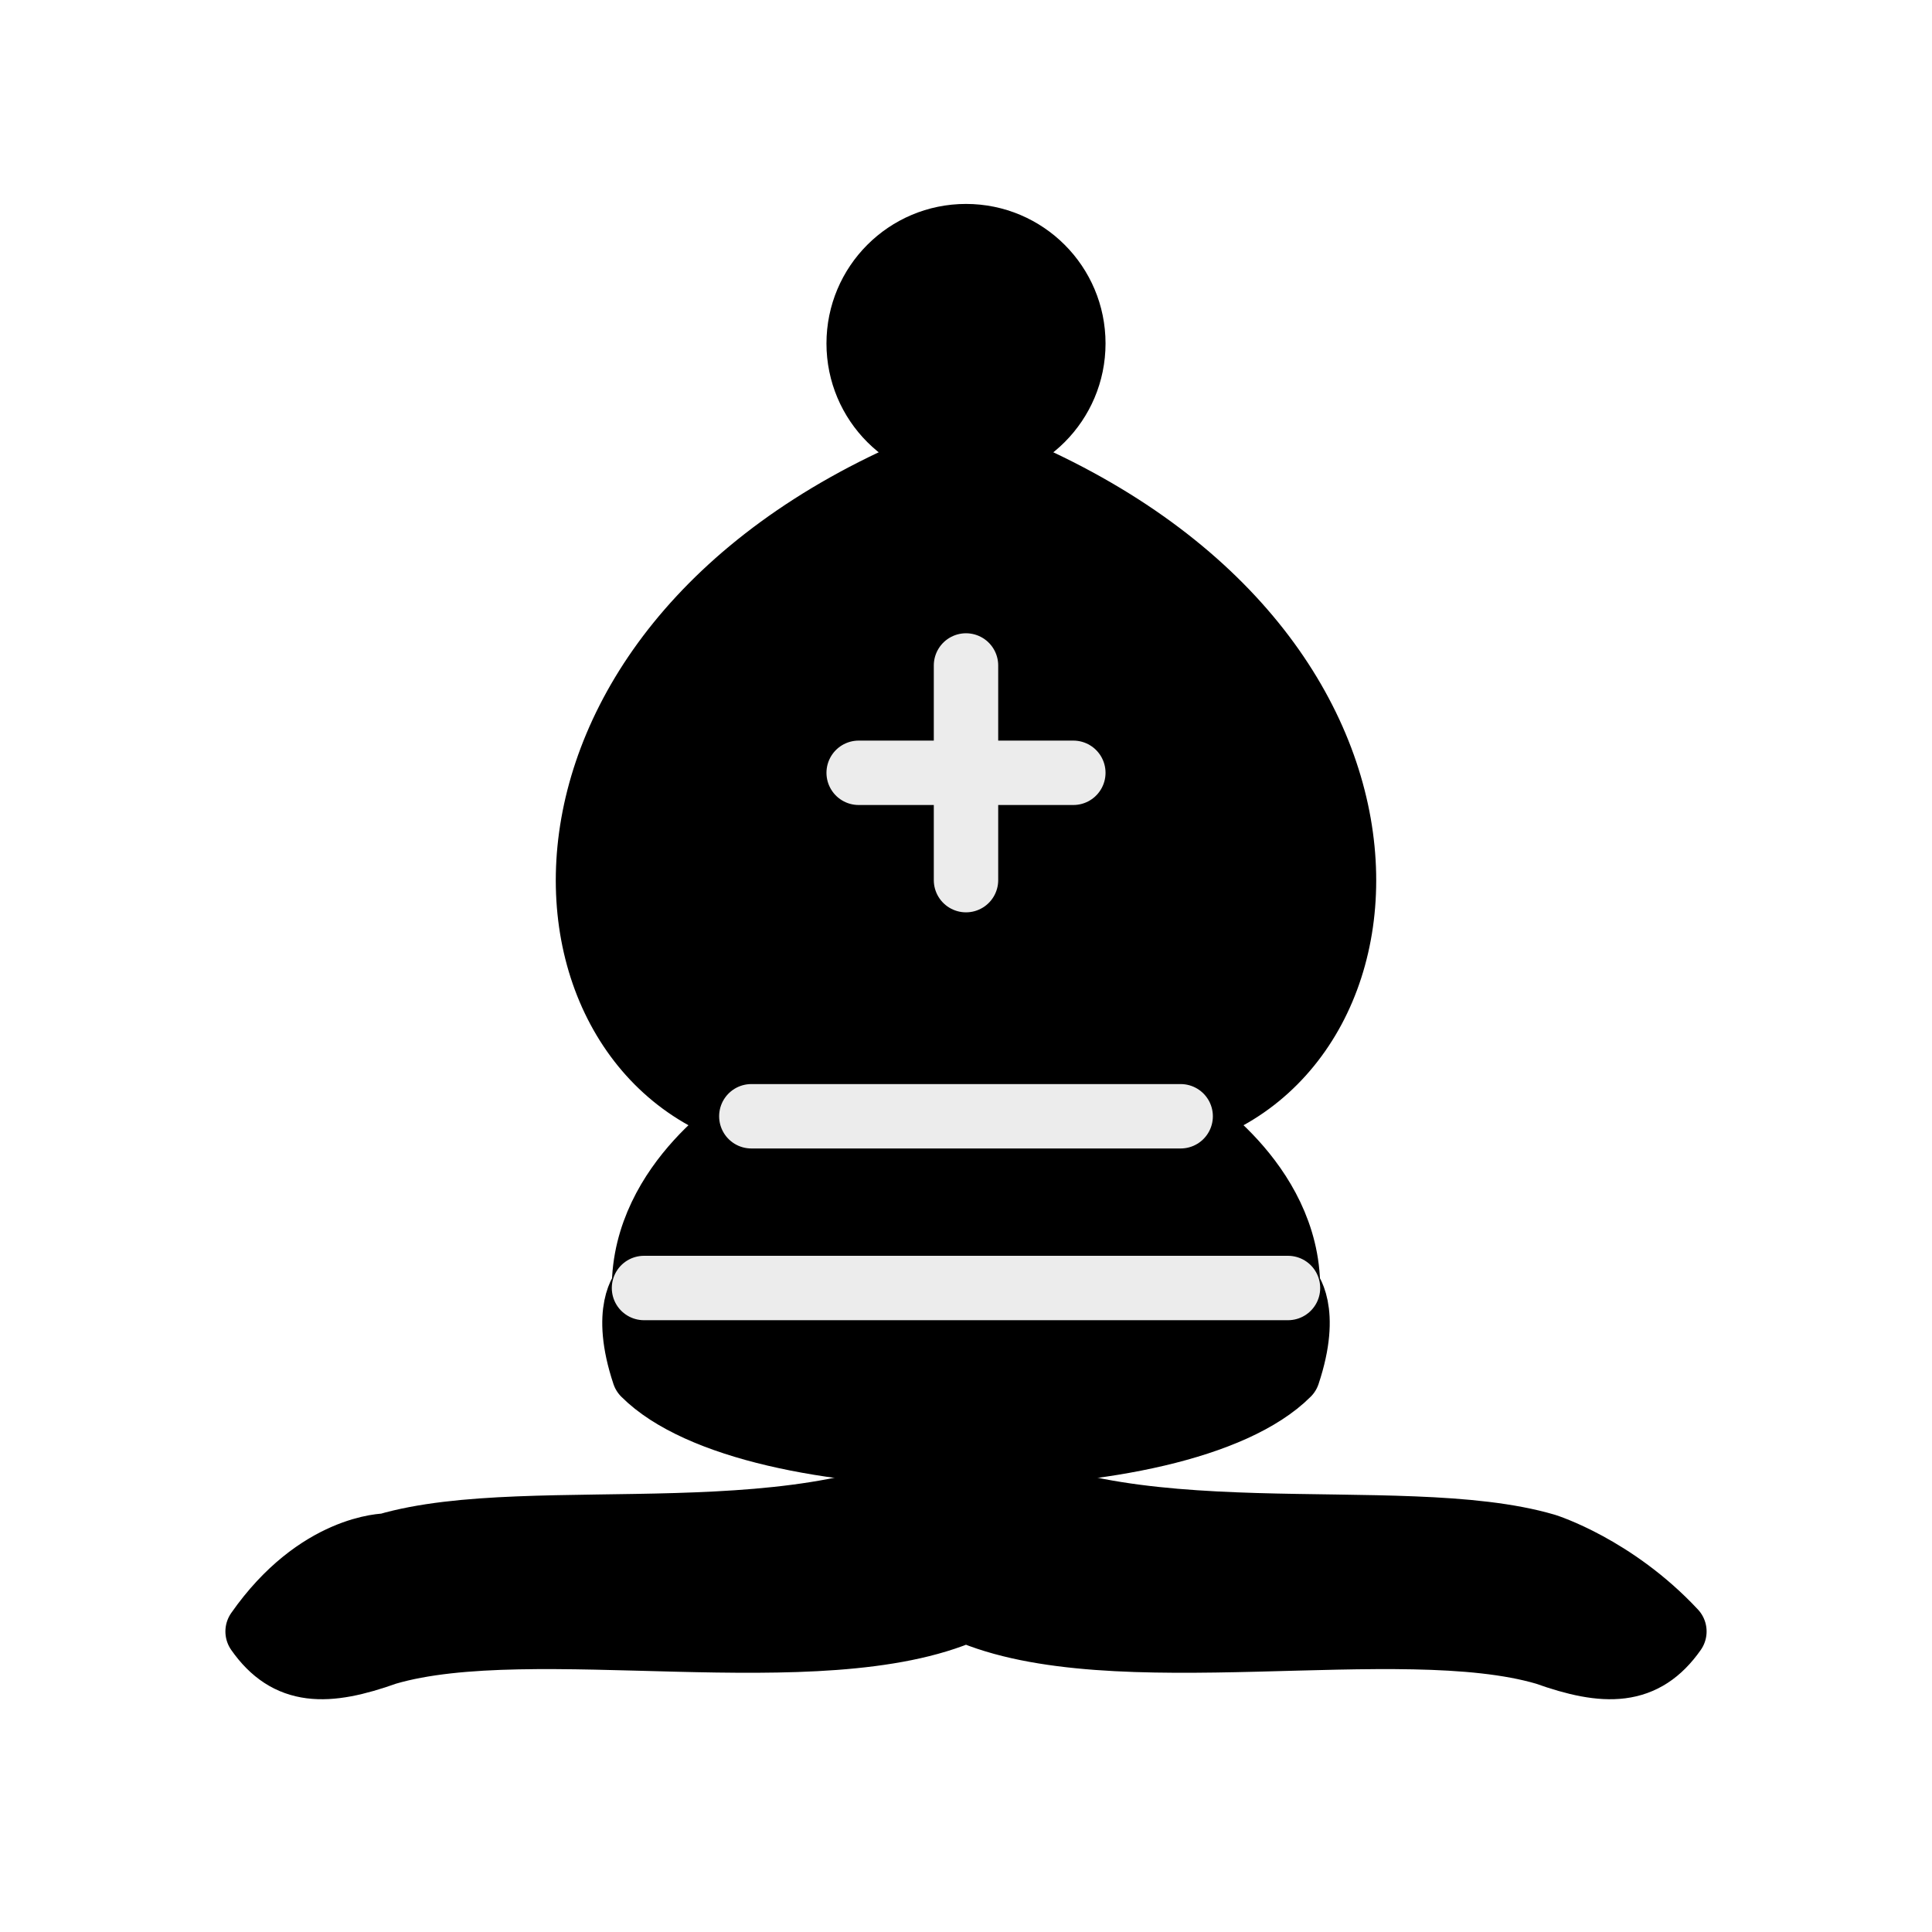
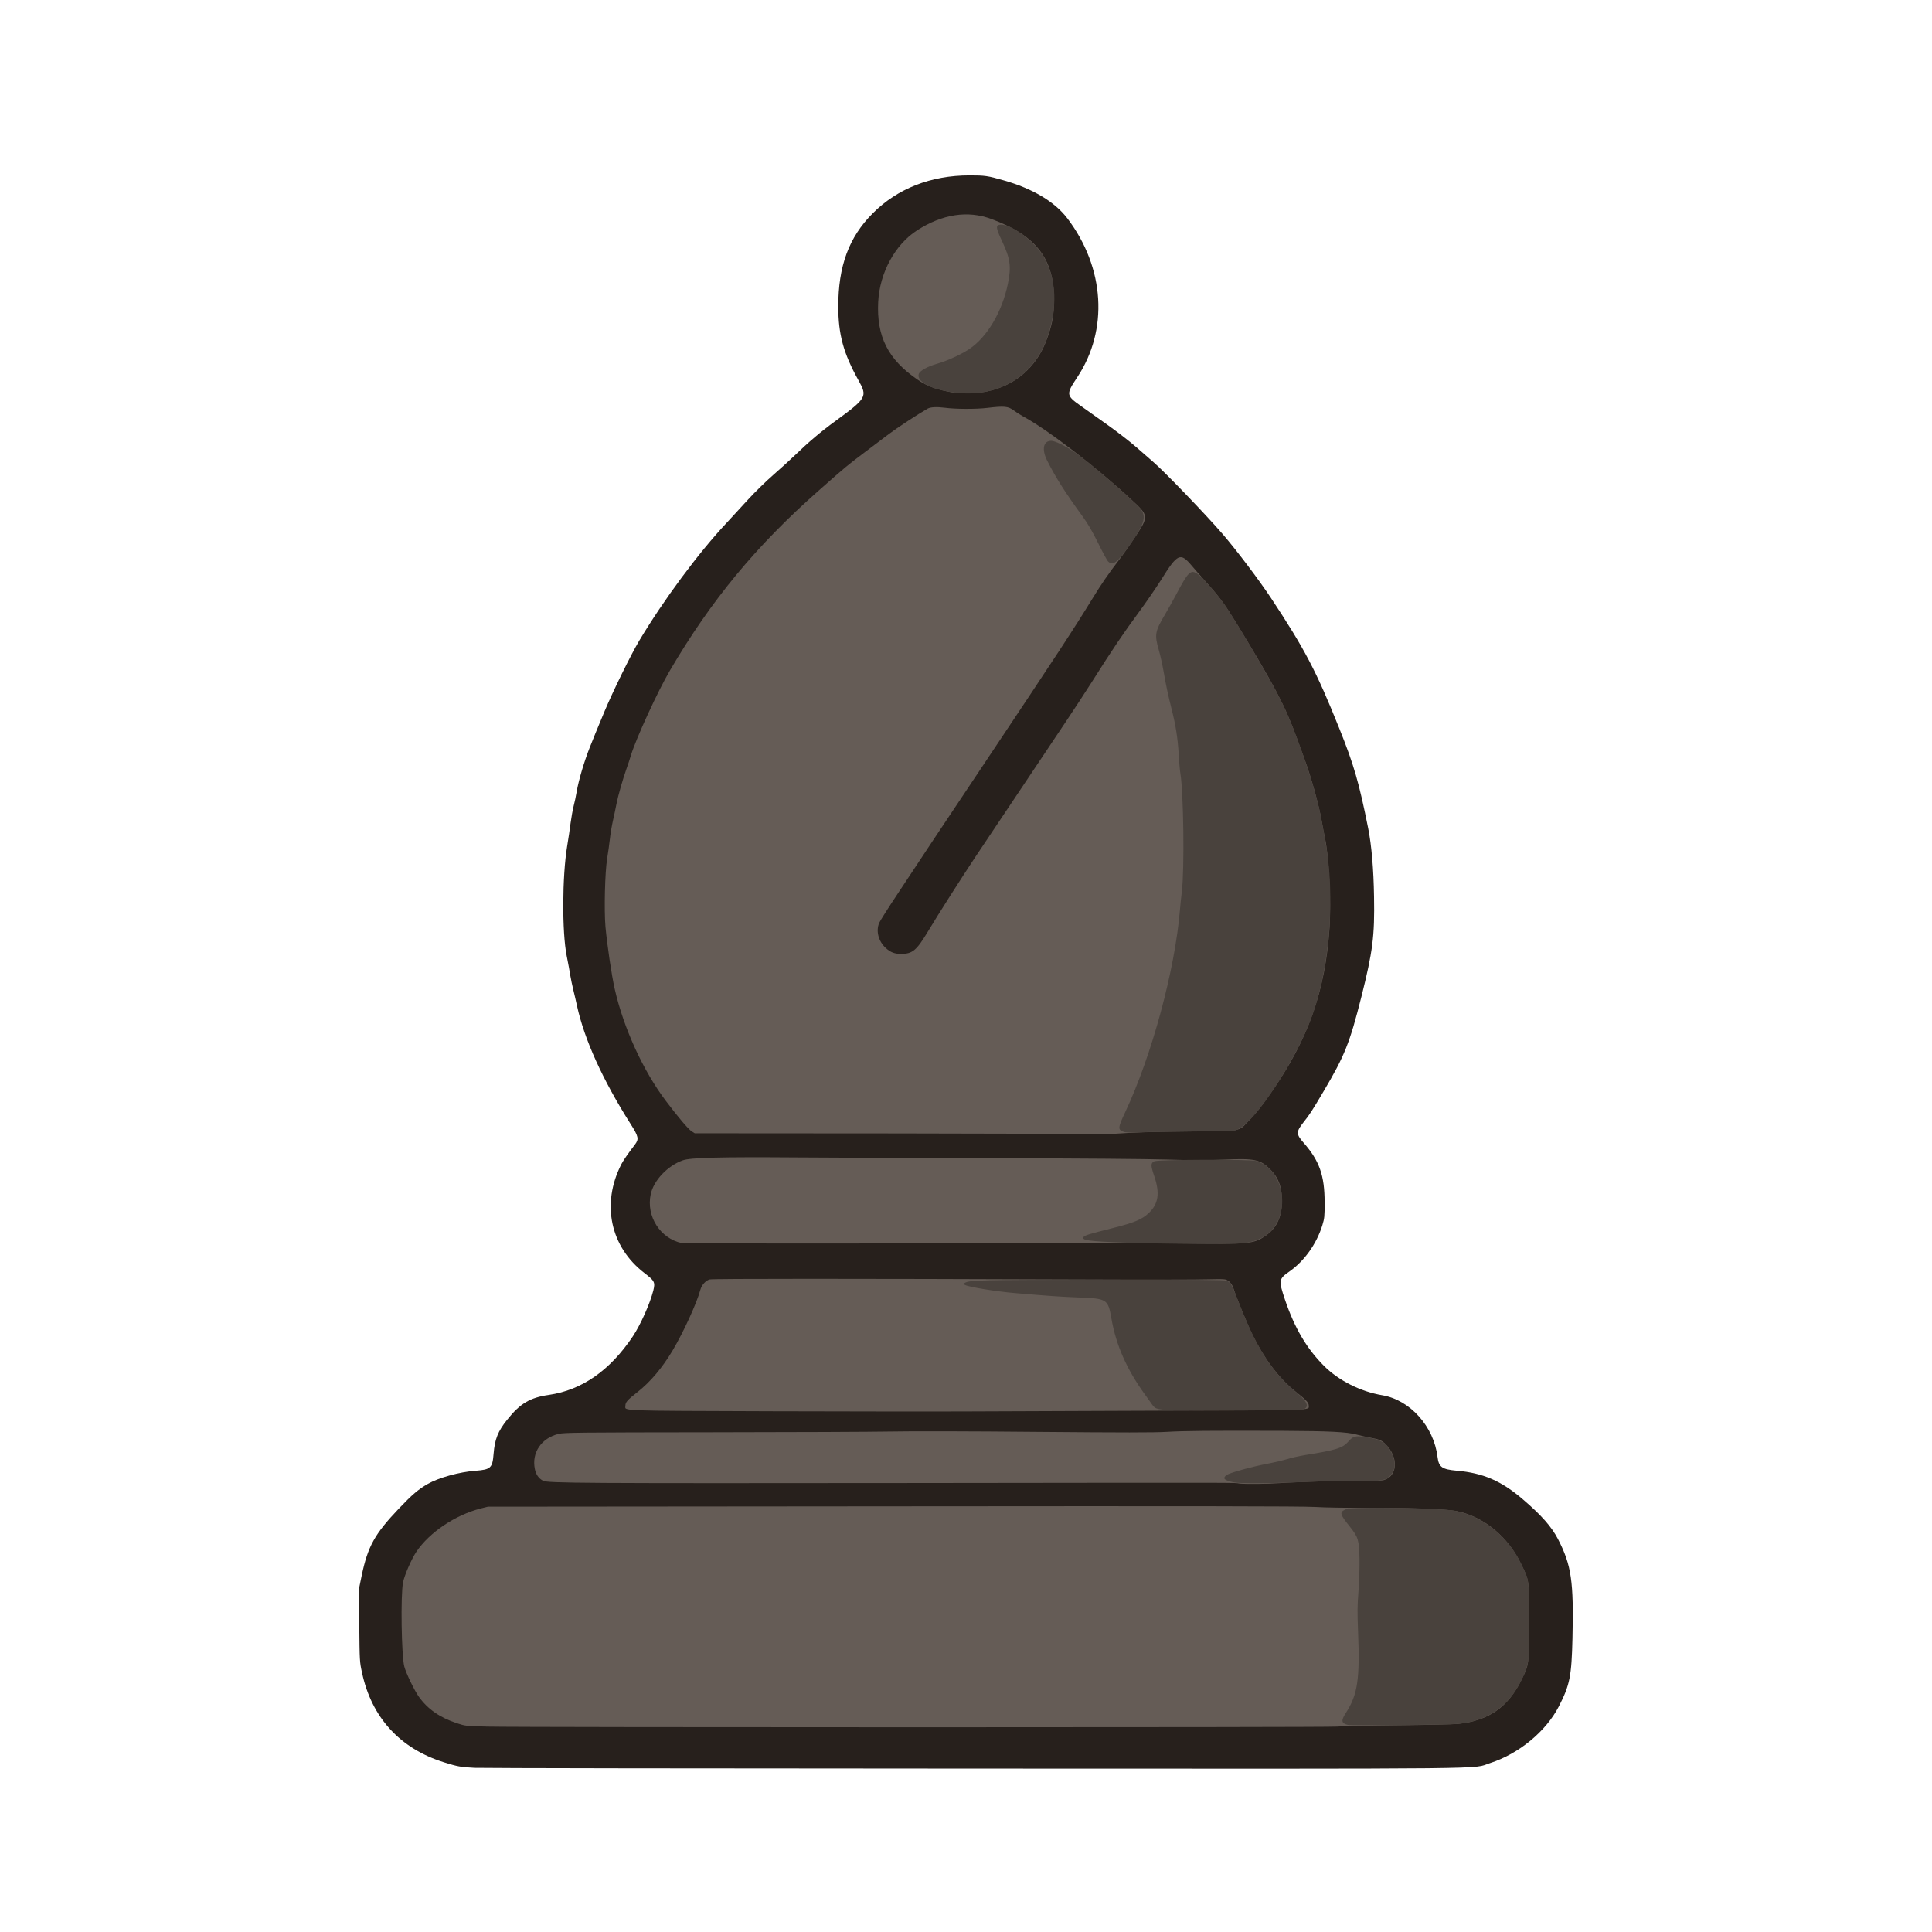
- <svg xmlns="http://www.w3.org/2000/svg" width="45" height="45" viewBox="0 0 45 45">
-   <g fill="none" fill-rule="evenodd" stroke="#000" stroke-linecap="round" stroke-linejoin="round" stroke-width="1.5">
-     <g fill="#000" stroke-linecap="butt">
-       <path d="M9 36c3.4-1 10.1.4 13.5-2 3.4 2.4 10.1 1 13.5 2 0 0 1.6.5 3 2-.7 1-1.6 1-3 .5-3.4-1-10.1.5-13.5-1-3.4 1.5-10.1 0-13.5 1-1.4.5-2.3.5-3-.5 1.4-2 3-2 3-2z" />
-       <path d="M15 32c2.5 2.5 12.5 2.5 15 0 .5-1.5 0-2 0-2 0-2.5-2.5-4-2.5-4 5.5-1.5 6-11.5-5-15.5-11 4-10.5 14-5 15.5 0 0-2.5 1.5-2.5 4 0 0-.5.5 0 2z" />
-       <path d="M25 8a2.5 2.5 0 1 1-5 0 2.5 2.5 0 1 1 5 0z" />
-     </g>
-     <path stroke="#ececec" stroke-linejoin="miter" d="M17.5 26h10M15 30h15m-7.5-14.5v5M20 18h5" />
+ <svg xmlns="http://www.w3.org/2000/svg" viewBox="0 0 512 512">
+   <g transform="translate(89 41) scale(1.82705)">
+     <path fill="#27201C" fill-rule="evenodd" d="M20.12,233.98C18.15,233.88 17.62,233.79 15.66,233.17C9.29,231.17 5.19,226.68 3.80,220.19C3.45,218.58 3.45,218.51 3.40,213.28L3.36,207.99L3.75,206.09C4.64,201.86 5.62,200.08 9.12,196.40C11.06,194.36 11.97,193.58 13.34,192.80C14.92,191.89 17.94,191.06 20.26,190.89C22.47,190.72 22.72,190.49 22.88,188.45C23.05,186.32 23.51,185.16 24.85,183.49C26.72,181.14 28.16,180.28 30.89,179.89C35.69,179.19 39.76,176.36 43.09,171.38C44.20,169.71 45.57,166.64 46.05,164.74C46.34,163.55 46.24,163.35 44.77,162.22C39.80,158.41 38.48,152.17 41.41,146.43C41.70,145.87 42.41,144.84 43.38,143.58C43.99,142.77 43.92,142.42 42.73,140.55C38.71,134.21 36.04,128.31 34.98,123.45C34.85,122.82 34.60,121.78 34.44,121.12C34.28,120.47 34.09,119.54 34.01,119.06C33.94,118.57 33.70,117.28 33.48,116.18C32.80,112.72 32.83,104.71 33.55,100.31C33.72,99.28 33.95,97.76 34.05,96.94C34.16,96.11 34.36,95.01 34.49,94.49C34.63,93.97 34.83,93.01 34.94,92.36C35.21,90.75 36.02,88.02 36.82,86.00C37.45,84.41 37.75,83.67 38.97,80.75C40.18,77.85 42.79,72.53 44.00,70.50C47.55,64.56 52.62,57.72 56.71,53.37C57.45,52.57 58.85,51.06 59.81,50.00C60.77,48.95 62.43,47.33 63.50,46.40C64.57,45.47 65.94,44.22 66.56,43.62C68.49,41.75 70.36,40.16 72.38,38.69C77.04,35.28 77.14,35.11 75.79,32.69C73.63,28.82 72.88,26.05 72.88,22.04C72.87,16.16 74.42,11.96 77.88,8.50C81.45,4.91 86.31,3.00 91.90,3.00C94.16,3.00 94.53,3.05 96.87,3.72C101.07,4.91 104.29,6.83 106.12,9.25C111.54,16.40 112.10,25.43 107.53,32.30C105.89,34.77 105.91,34.92 108.09,36.46C108.76,36.94 110.47,38.15 111.88,39.15C113.29,40.15 115.18,41.61 116.07,42.39C116.96,43.17 118.08,44.15 118.56,44.56C120.18,45.95 126.16,52.16 128.62,55.01C130.66,57.38 133.88,61.64 135.65,64.31C140.55,71.72 142.20,74.87 145.54,83.19C147.67,88.49 148.42,91.08 149.75,97.75C150.23,100.18 150.53,103.64 150.59,107.65C150.69,113.36 150.40,115.58 148.76,122.12C147.06,128.86 146.35,130.66 143.24,135.91C141.60,138.68 141.25,139.23 140.37,140.33C139.27,141.72 139.27,142.06 140.38,143.32C142.67,145.93 143.42,148.06 143.42,151.94C143.43,154.03 143.40,154.26 143.09,155.29C142.26,157.97 140.49,160.46 138.34,161.97C136.75,163.08 136.73,163.26 137.67,166.07C139.06,170.18 140.82,173.17 143.33,175.68C145.46,177.81 148.63,179.41 151.79,179.94C155.82,180.62 159.27,184.47 159.80,188.90C159.98,190.36 160.45,190.69 162.57,190.88C166.41,191.21 169.06,192.36 172.18,195.04C174.88,197.35 176.34,199.01 177.28,200.82C179.22,204.59 179.56,206.92 179.37,215.19C179.24,220.69 178.99,221.96 177.40,225.06C175.53,228.70 171.59,231.95 167.42,233.29C164.64,234.19 170.80,234.12 92.44,234.09C53.59,234.08 21.05,234.03 20.12,233.98Z" />
+     <path fill="#655C56" fill-rule="evenodd" d="M22.00,228.00C18.82,227.92 18.81,227.92 17.56,227.51C15.08,226.69 13.33,225.47 12.04,223.67C11.38,222.73 10.20,220.30 9.93,219.29C9.52,217.74 9.38,208.92 9.75,207.08C9.95,206.04 10.97,203.70 11.68,202.64C13.58,199.82 17.33,197.30 21.05,196.35L22.06,196.10L80.69,196.05C124.80,196.01 139.98,196.03 142.00,196.14C143.48,196.23 146.71,196.28 149.19,196.26C155.28,196.22 161.07,196.43 162.59,196.74C166.48,197.54 169.96,200.39 171.87,204.31C173.14,206.92 173.06,206.40 173.06,212.75C173.06,219.13 173.09,218.95 171.99,221.19C170.04,225.19 167.22,227.15 162.77,227.61C162.11,227.68 158.07,227.77 153.81,227.81C149.55,227.85 145.67,227.94 145.19,228.00C144.22,228.13 27.30,228.13 22.00,228.00ZM131.06,192.74C129.93,192.61 134.38,192.61 83.25,192.67C35.76,192.72 30.70,192.69 30.05,192.34C29.43,192.01 29.03,191.45 28.87,190.66C28.37,188.27 29.81,186.14 32.33,185.54C33.11,185.35 35.15,185.33 54.44,185.31C66.12,185.30 77.85,185.25 80.50,185.20C83.30,185.14 92.17,185.16 101.67,185.25C114.39,185.36 118.57,185.36 120.50,185.25C122.99,185.10 126.75,185.06 137.50,185.10C144.07,185.13 146.65,185.26 148.01,185.63C148.52,185.77 149.39,185.97 149.94,186.07C151.40,186.34 151.69,186.46 152.28,187.05C154.19,188.96 154.02,191.71 151.96,192.26C151.62,192.35 150.53,192.38 148.75,192.35C146.41,192.30 139.82,192.49 137.00,192.68C135.17,192.81 131.92,192.84 131.06,192.74ZM63.24,182.26C40.48,182.18 42.00,182.24 42.00,181.45C42.00,180.95 42.29,180.62 43.76,179.47C45.63,178.00 47.36,175.95 48.85,173.44C50.42,170.80 52.36,166.56 52.87,164.65C53.06,163.95 53.66,163.28 54.23,163.14C54.70,163.02 75.09,163.02 107.06,163.14C116.69,163.18 125.46,163.17 126.56,163.12C127.65,163.08 128.75,163.08 128.99,163.14C129.53,163.26 130.03,163.81 130.24,164.54C130.53,165.52 132.36,169.99 132.98,171.23C134.76,174.78 136.87,177.55 139.28,179.46C140.84,180.71 141.12,181.02 141.12,181.46C141.12,182.15 142.37,182.11 118.75,182.18C106.75,182.22 94.04,182.27 90.50,182.29C86.96,182.31 74.69,182.29 63.24,182.26ZM50.19,157.87C47.05,157.21 44.99,153.98 45.67,150.79C46.09,148.79 48.11,146.65 50.33,145.86C51.43,145.47 55.70,145.36 66.81,145.44C71.97,145.48 85.10,145.53 96.00,145.56C107.69,145.58 117.81,145.66 120.69,145.75C124.45,145.87 126.29,145.87 128.75,145.76C133.27,145.55 134.11,145.73 135.56,147.20C136.84,148.50 137.32,149.96 137.22,152.25C137.13,154.30 136.35,155.79 134.84,156.82C133.15,157.99 132.41,158.06 123.06,157.93C118.87,157.88 113.47,157.84 111.06,157.85C85.45,157.94 50.58,157.96 50.19,157.87ZM110.61,142.07C110.57,142.03 97.37,141.98 81.30,141.96L52.06,141.94L51.59,141.64C51.14,141.36 49.67,139.63 47.89,137.27C44.58,132.90 41.72,126.64 40.45,121.00C39.99,118.97 39.36,114.67 39.11,112.00C38.90,109.62 39.03,104.09 39.35,102.12C39.49,101.27 39.67,99.97 39.75,99.25C39.82,98.53 40.03,97.32 40.20,96.56C40.37,95.81 40.60,94.74 40.70,94.19C40.92,93.04 41.59,90.68 42.14,89.12C42.35,88.54 42.65,87.64 42.80,87.12C43.56,84.64 46.69,77.82 48.46,74.81C54.42,64.64 60.97,56.72 70.00,48.75C74.03,45.19 74.13,45.11 76.69,43.18C77.86,42.30 79.46,41.09 80.25,40.49C81.36,39.65 84.42,37.64 85.84,36.83C86.24,36.60 87.17,36.55 88.32,36.70C89.90,36.91 92.85,36.92 94.52,36.72C96.96,36.43 97.50,36.48 98.34,37.09C98.74,37.39 99.45,37.84 99.92,38.09C103.37,39.98 110.42,45.41 115.34,49.98C117.95,52.40 117.95,52.38 115.93,55.47C115.27,56.46 114.22,57.96 113.58,58.80C112.08,60.76 111.02,62.30 109.79,64.31C107.02,68.83 104.39,72.84 94.01,88.38C91.32,92.40 87.94,97.46 86.51,99.62C85.08,101.79 82.81,105.22 81.46,107.25C80.11,109.28 78.92,111.16 78.81,111.43C78.32,112.60 78.70,114.07 79.74,115.04C80.45,115.70 81.06,115.93 82.07,115.92C83.65,115.89 84.23,115.41 85.84,112.74C87.30,110.30 90.80,104.81 92.82,101.77C94.56,99.16 102.45,87.36 105.88,82.25C107.01,80.57 108.72,77.95 109.68,76.44C112.52,71.94 114.36,69.21 116.40,66.46C117.46,65.03 118.94,62.87 119.70,61.67C122.10,57.81 122.50,57.63 124.19,59.66C124.53,60.07 125.42,61.09 126.17,61.92C128.23,64.21 128.95,65.20 130.80,68.23C136.18,77.05 137.72,80.00 139.39,84.62C139.80,85.76 140.30,87.11 140.49,87.62C141.43,90.11 142.61,94.36 143.01,96.69C143.15,97.51 143.35,98.55 143.45,99.00C144.04,101.56 144.39,108.28 144.14,112.12C143.53,121.31 141.04,128.34 135.65,136.06C134.21,138.13 133.63,138.86 132.32,140.23C130.91,141.70 131.59,141.58 123.88,141.67C117.81,141.74 116.19,141.79 112.00,142.07C111.28,142.12 110.65,142.12 110.61,142.07ZM89.75,34.54C87.13,34.08 85.87,33.64 84.40,32.64C80.10,29.72 78.40,26.36 78.67,21.31C78.89,17.11 81.13,13.01 84.31,10.97C87.99,8.61 91.65,8.05 95.08,9.32C101.61,11.74 104.20,15.10 104.18,21.12C104.17,23.38 103.89,24.80 103.01,27.09C101.17,31.84 96.87,34.66 91.56,34.61C90.74,34.60 89.92,34.57 89.75,34.54Z" />
+     <path fill="#49423D" fill-rule="evenodd" d="M146.78,227.75C145.84,227.53 145.78,227.12 146.52,225.99C148.22,223.37 148.55,221.10 148.27,214.15C148.16,211.42 148.17,210.46 148.33,208.40C148.44,206.92 148.50,205.01 148.48,203.62C148.42,200.94 148.30,200.52 147.09,199.01C145.66,197.23 145.57,196.93 146.34,196.55C146.75,196.35 147.22,196.31 149.94,196.27C153.92,196.21 161.01,196.45 162.25,196.68C166.34,197.44 170.10,200.47 171.99,204.52C173.10,206.89 173.05,206.58 173.10,212.19C173.15,217.72 173.08,218.63 172.48,220.12C170.69,224.67 167.45,227.16 162.73,227.61C161.17,227.76 147.35,227.88 146.78,227.75ZM130.23,192.57C128.85,192.28 128.57,192.01 129.18,191.52C129.59,191.21 132.69,190.34 135.08,189.88C136.12,189.68 137.45,189.37 138.02,189.19C138.59,189.01 139.77,188.75 140.62,188.61C145.07,187.90 146.04,187.60 146.84,186.68C147.54,185.87 147.87,185.78 149.30,185.99C151.53,186.32 152.40,186.83 153.11,188.26C153.78,189.61 153.74,190.70 152.98,191.56C152.34,192.30 151.67,192.42 148.57,192.35C147.12,192.32 144.19,192.37 142.06,192.46C136.03,192.73 131.23,192.78 130.23,192.57ZM122.62,182.12C119.20,182.05 118.89,181.99 118.44,181.34C118.33,181.19 117.82,180.47 117.30,179.75C114.71,176.16 113.17,172.66 112.50,168.83C112.00,165.98 111.90,165.91 107.62,165.75C105.09,165.65 103.48,165.54 98.53,165.12C95.71,164.88 91.86,164.25 91.26,163.94L90.96,163.78L91.23,163.64C91.98,163.23 93.29,163.20 111.06,163.18C124.83,163.17 128.90,163.20 129.20,163.32C129.72,163.52 130.00,163.95 130.56,165.44C133.40,172.91 135.69,176.58 139.43,179.63C140.92,180.84 141.23,181.65 140.35,181.99C140.00,182.12 127.07,182.21 122.62,182.12ZM114.56,157.80C109.11,157.61 108.07,157.46 108.48,156.96C108.67,156.73 109.31,156.54 112.69,155.69C115.79,154.91 116.92,154.44 117.87,153.55C119.32,152.20 119.56,150.66 118.71,148.15C118.18,146.60 118.18,146.26 118.72,146.00C119.27,145.74 132.56,145.69 133.48,145.95C137.05,146.96 138.49,152.31 136.08,155.59C135.14,156.86 133.76,157.60 131.80,157.87C130.53,158.05 120.25,158.01 114.56,157.80ZM114.34,141.75C113.39,141.45 113.41,141.18 114.50,138.87C118.36,130.66 121.72,118.23 122.44,109.50C122.48,108.98 122.60,107.80 122.71,106.88C123.11,103.58 122.96,92.43 122.49,89.68C122.42,89.27 122.31,88.01 122.25,86.88C122.12,84.67 121.83,82.78 121.25,80.50C120.71,78.36 120.42,76.99 120.07,74.99C119.90,74.00 119.59,72.60 119.38,71.88C118.73,69.61 118.80,69.16 120.28,66.67C120.72,65.92 121.41,64.69 121.81,63.94C123.66,60.43 123.99,60.11 125.03,60.84C125.67,61.28 128.07,64.03 128.99,65.38C130.72,67.90 135.45,75.95 136.99,78.99C139.28,83.51 142.17,91.97 142.99,96.58C143.13,97.34 143.35,98.58 143.49,99.33C145.06,107.65 144.15,118.46 141.29,125.75C138.87,131.88 133.39,140.14 130.96,141.30L130.31,141.61L123.75,141.68C120.14,141.72 116.62,141.78 115.94,141.81C115.25,141.84 114.53,141.82 114.34,141.75ZM111.99,58.97C111.85,58.81 111.20,57.62 110.56,56.31C109.72,54.61 109.08,53.51 108.30,52.44C105.76,48.95 104.46,46.90 103.18,44.38C102.36,42.75 102.61,41.50 103.77,41.50C104.30,41.50 105.81,42.23 107.12,43.13C109.44,44.72 116.10,50.47 116.82,51.51C117.57,52.60 117.23,53.64 115.15,56.62C113.37,59.18 112.68,59.69 111.99,58.97ZM88.93,34.38C86.03,33.87 84.29,32.86 84.54,31.84C84.66,31.36 85.79,30.72 87.22,30.32C88.63,29.92 90.65,29.00 91.86,28.20C94.48,26.46 96.66,22.76 97.49,18.67C97.99,16.22 97.82,15.05 96.61,12.48C95.73,10.62 95.69,10.21 96.36,10.15C97.92,10.00 101.45,12.62 102.71,14.88C104.54,18.14 104.71,22.06 103.21,26.46C101.17,32.45 95.58,35.55 88.93,34.38Z" />
  </g>
</svg>
